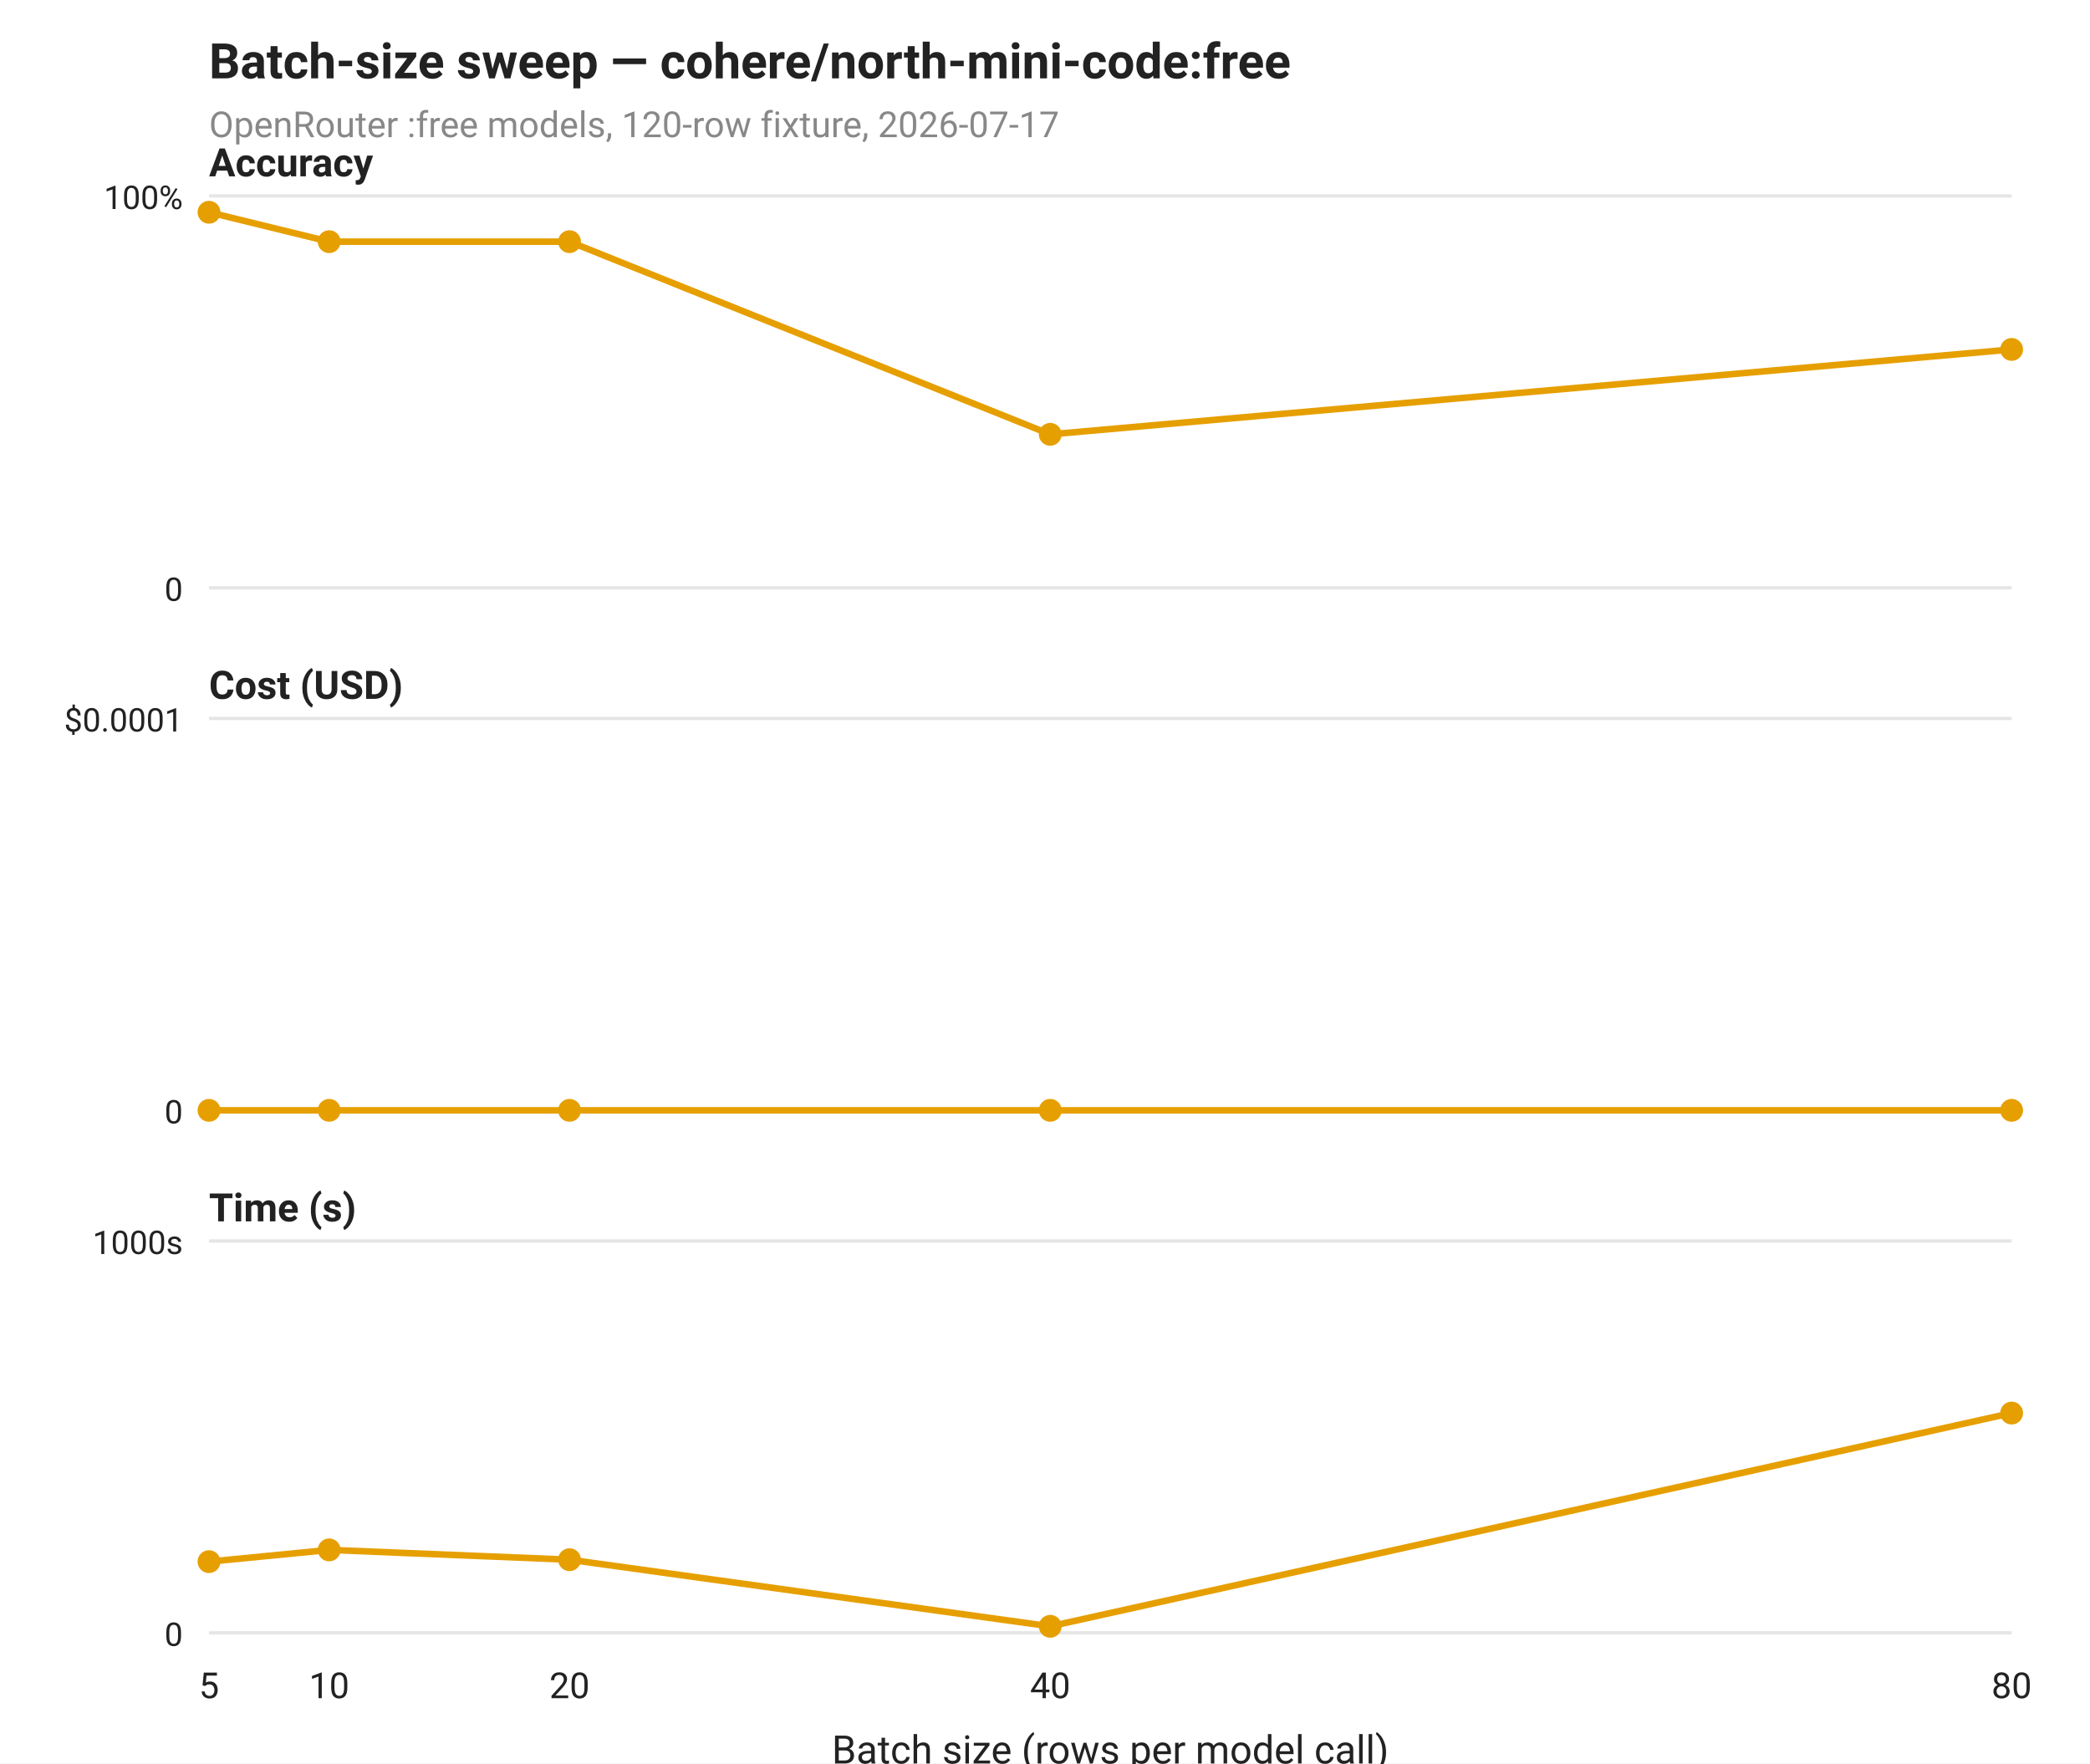
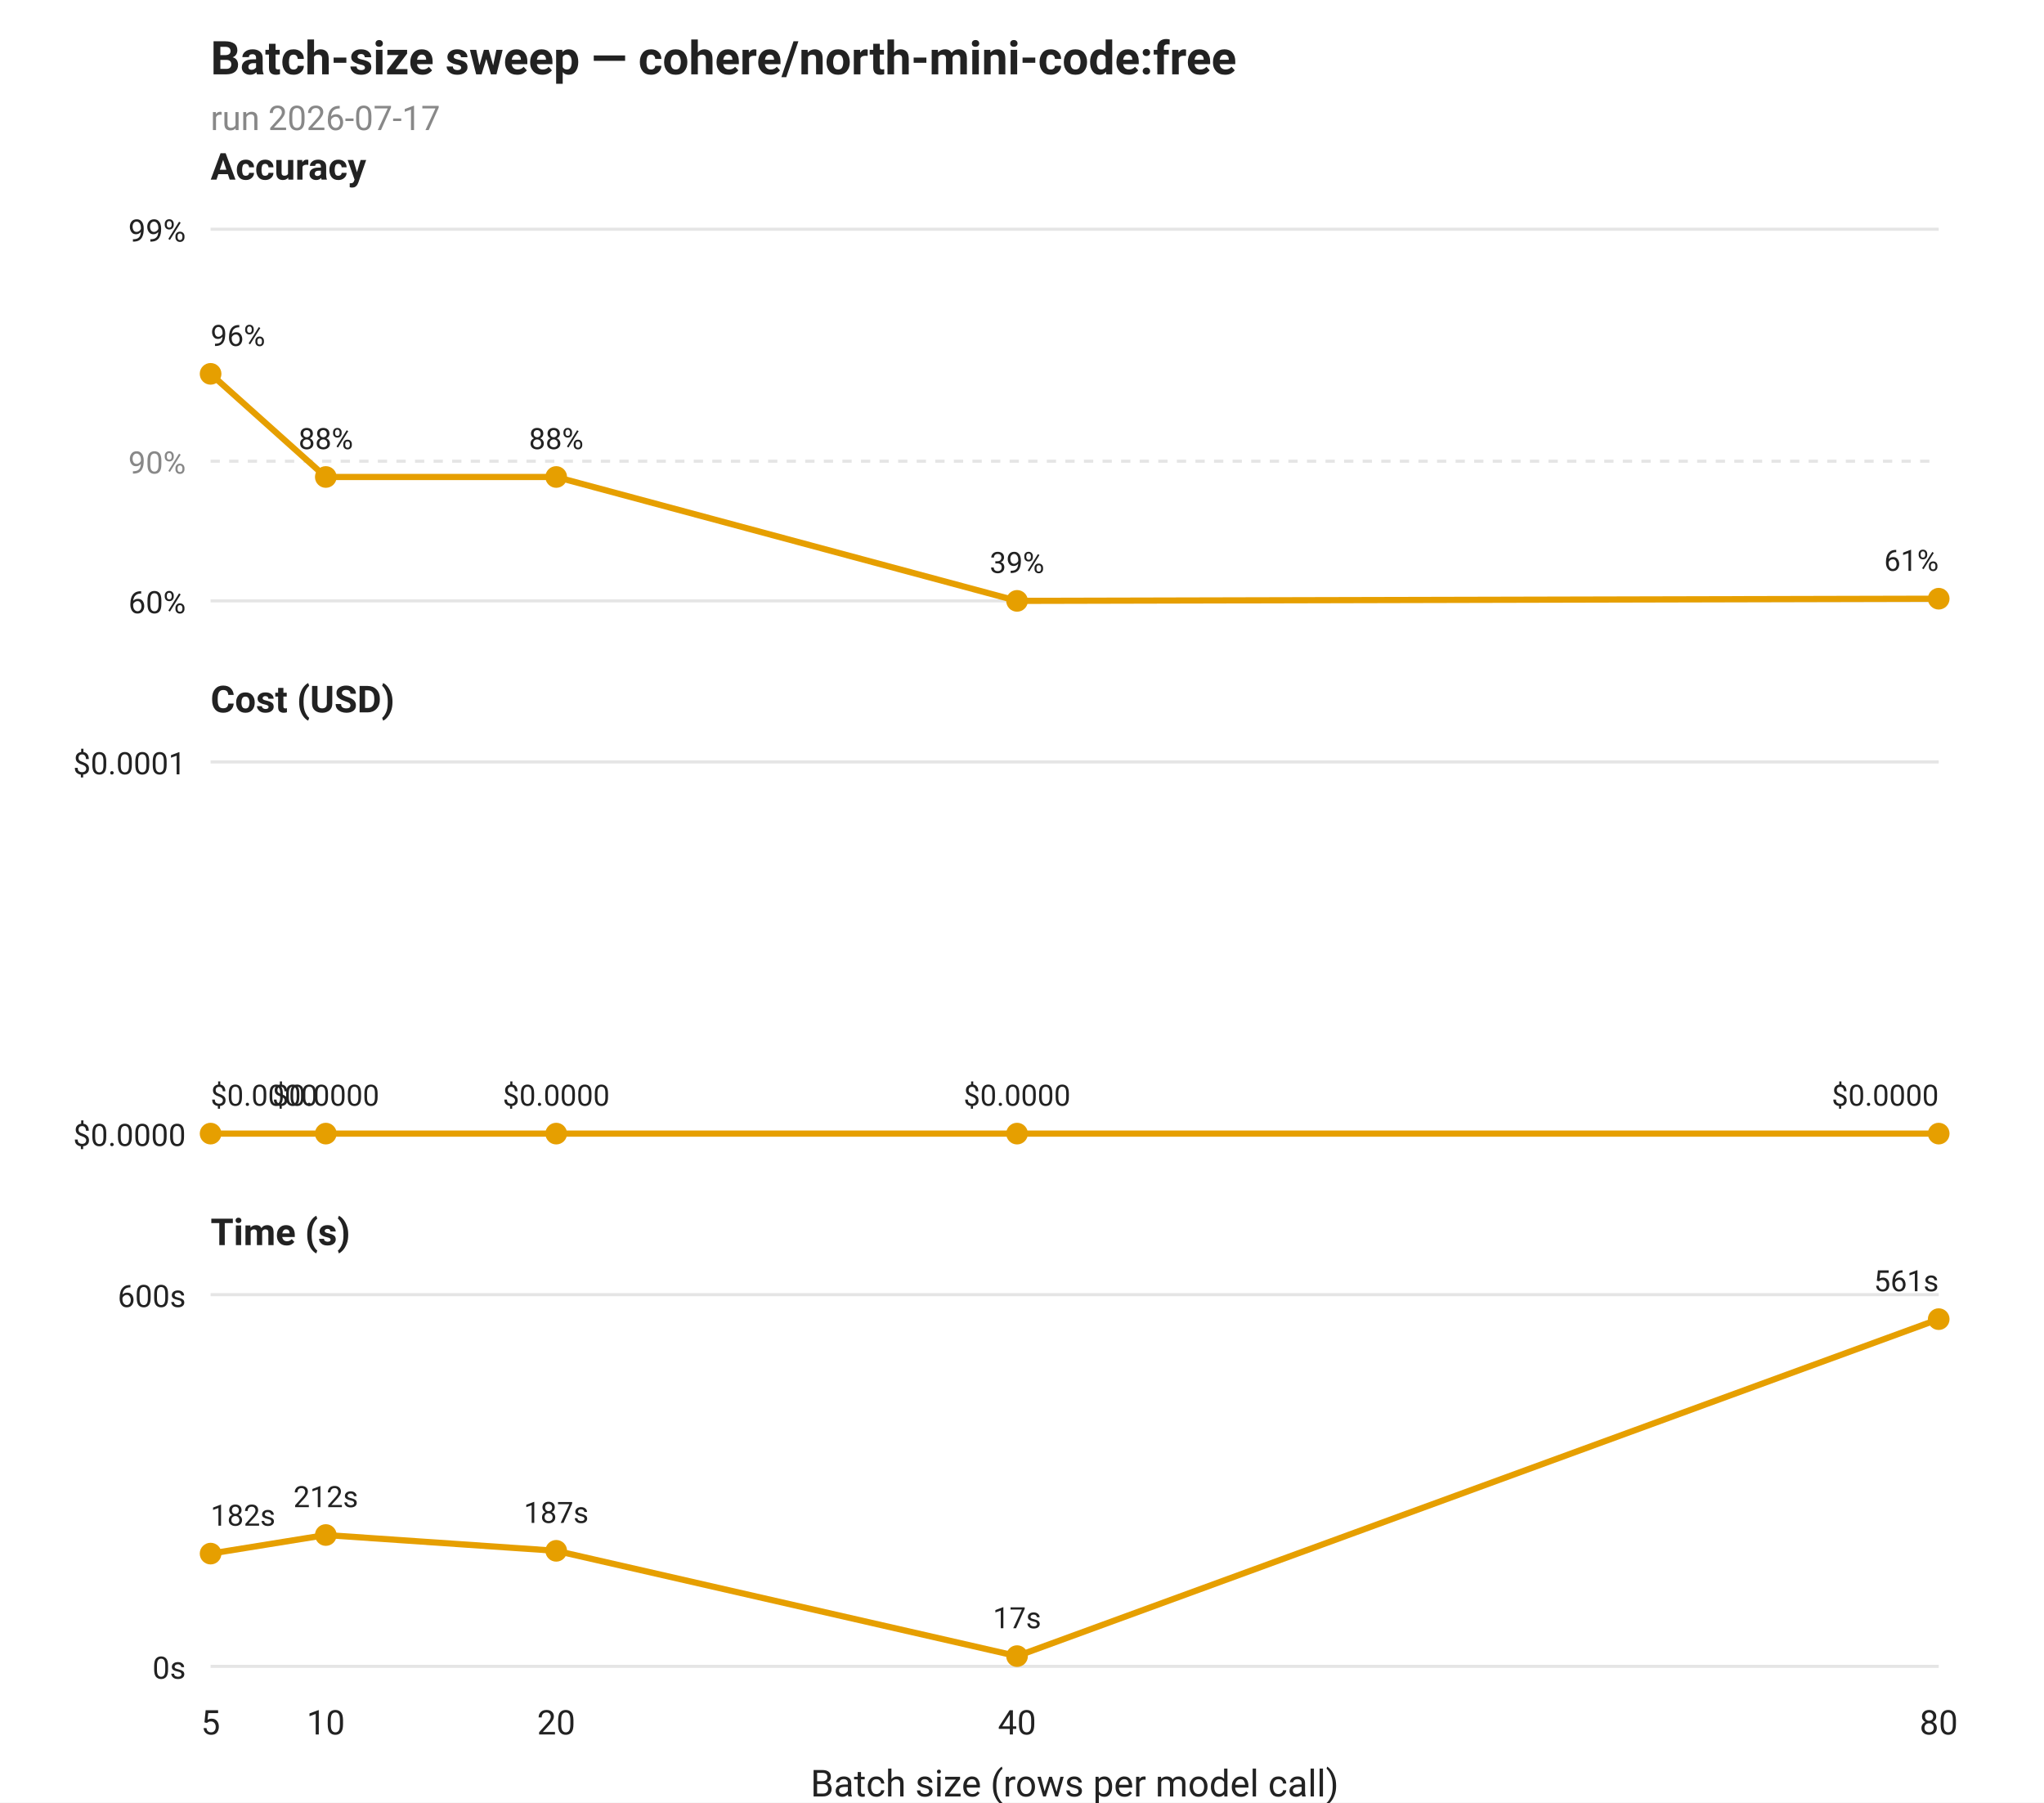
- <svg xmlns="http://www.w3.org/2000/svg" width="640" height="540" viewBox="0 0 640 540" font-family="system-ui, -apple-system, Segoe UI, Roboto, sans-serif">
-   <rect width="640" height="540" fill="#ffffff" />
-   <text x="64" y="24" font-size="15" font-weight="600" fill="#222222">Batch-size sweep — cohere/north-mini-code:free</text>
-   <text x="64" y="42" font-size="11" fill="#888888">OpenRouter :free models, 120-row fixture, 2026-07-17</text>
-   <text x="64" y="54" font-size="12" font-weight="600" fill="#222222">Accuracy</text>
-   <line x1="64" y1="60" x2="616" y2="60" stroke="#e5e5e5" />
-   <line x1="64" y1="180" x2="616" y2="180" stroke="#e5e5e5" />
-   <text x="56" y="64" font-size="10" text-anchor="end" fill="#222222">100%</text>
-   <text x="56" y="184" font-size="10" text-anchor="end" fill="#222222">0</text>
-   <polyline points="64.0,65.0 100.8,74.0 174.4,74.0 321.6,133.0 616.0,107.0" fill="none" stroke="#E69F00" stroke-width="2" />
-   <circle cx="64.0" cy="65.0" r="3.5" fill="#E69F00" />
-   <circle cx="100.8" cy="74.0" r="3.5" fill="#E69F00" />
-   <circle cx="174.4" cy="74.0" r="3.5" fill="#E69F00" />
-   <circle cx="321.6" cy="133.0" r="3.5" fill="#E69F00" />
-   <circle cx="616.0" cy="107.0" r="3.5" fill="#E69F00" />
-   <text x="64" y="214" font-size="12" font-weight="600" fill="#222222">Cost (USD)</text>
-   <line x1="64" y1="220" x2="616" y2="220" stroke="#e5e5e5" />
-   <line x1="64" y1="340" x2="616" y2="340" stroke="#e5e5e5" />
-   <text x="56" y="224" font-size="10" text-anchor="end" fill="#222222">$0.0001</text>
-   <text x="56" y="344" font-size="10" text-anchor="end" fill="#222222">0</text>
-   <polyline points="64.0,340.0 100.8,340.0 174.4,340.0 321.6,340.0 616.0,340.0" fill="none" stroke="#E69F00" stroke-width="2" />
-   <circle cx="64.0" cy="340.0" r="3.5" fill="#E69F00" />
-   <circle cx="100.8" cy="340.0" r="3.5" fill="#E69F00" />
-   <circle cx="174.4" cy="340.0" r="3.5" fill="#E69F00" />
-   <circle cx="321.6" cy="340.0" r="3.5" fill="#E69F00" />
-   <circle cx="616.0" cy="340.0" r="3.5" fill="#E69F00" />
-   <text x="64" y="374" font-size="12" font-weight="600" fill="#222222">Time (s)</text>
-   <line x1="64" y1="380" x2="616" y2="380" stroke="#e5e5e5" />
-   <line x1="64" y1="500" x2="616" y2="500" stroke="#e5e5e5" />
-   <text x="56" y="384" font-size="10" text-anchor="end" fill="#222222">1000s</text>
-   <text x="56" y="504" font-size="10" text-anchor="end" fill="#222222">0</text>
-   <polyline points="64.0,478.2 100.8,474.6 174.4,477.6 321.6,498.0 616.0,432.7" fill="none" stroke="#E69F00" stroke-width="2" />
-   <circle cx="64.0" cy="478.2" r="3.5" fill="#E69F00" />
-   <circle cx="100.8" cy="474.6" r="3.5" fill="#E69F00" />
-   <circle cx="174.4" cy="477.6" r="3.5" fill="#E69F00" />
-   <circle cx="321.6" cy="498.0" r="3.5" fill="#E69F00" />
-   <circle cx="616.0" cy="432.7" r="3.5" fill="#E69F00" />
-   <text x="64.0" y="520" font-size="11" text-anchor="middle" fill="#222222">5</text>
-   <text x="100.8" y="520" font-size="11" text-anchor="middle" fill="#222222">10</text>
-   <text x="174.4" y="520" font-size="11" text-anchor="middle" fill="#222222">20</text>
-   <text x="321.6" y="520" font-size="11" text-anchor="middle" fill="#222222">40</text>
-   <text x="616.0" y="520" font-size="11" text-anchor="middle" fill="#222222">80</text>
-   <text x="340" y="540" font-size="12" text-anchor="middle" fill="#222222">Batch size (rows per model call)</text>
+ <svg xmlns="http://www.w3.org/2000/svg" width="660" height="582" viewBox="0 0 660 582" font-family="system-ui, -apple-system, Segoe UI, Roboto, sans-serif">
+   <rect width="660" height="582" fill="#ffffff" />
+   <text x="68" y="24" font-size="15" font-weight="600" fill="#222222">Batch-size sweep — cohere/north-mini-code:free</text>
+   <text x="68" y="42" font-size="11" fill="#888888">run 2026-07-17</text>
+   <text x="68" y="58" font-size="12" font-weight="600" fill="#222222">Accuracy</text>
+   <line x1="68" y1="74" x2="626" y2="74" stroke="#e5e5e5" />
+   <line x1="68" y1="194" x2="626" y2="194" stroke="#e5e5e5" />
+   <text x="60" y="78" font-size="10" text-anchor="end" fill="#222222">99%</text>
+   <text x="60" y="198" font-size="10" text-anchor="end" fill="#222222">60%</text>
+   <line x1="68" y1="148.9" x2="626" y2="148.9" stroke="#e5e5e5" stroke-dasharray="3 3" />
+   <text x="60" y="152.9" font-size="10" text-anchor="end" fill="#888888">90%</text>
+   <polyline points="68.0,120.7 105.2,154.0 179.6,154.0 328.4,194.0 626.0,193.3" fill="none" stroke="#E69F00" stroke-width="2" />
+   <circle cx="68.0" cy="120.7" r="3.5" fill="#E69F00" />
+   <text x="68.0" y="111.7" font-size="9.5" text-anchor="start" fill="#222222">96%</text>
+   <circle cx="105.2" cy="154.0" r="3.5" fill="#E69F00" />
+   <text x="105.2" y="145.0" font-size="9.5" text-anchor="middle" fill="#222222">88%</text>
+   <circle cx="179.6" cy="154.0" r="3.5" fill="#E69F00" />
+   <text x="179.6" y="145.0" font-size="9.5" text-anchor="middle" fill="#222222">88%</text>
+   <circle cx="328.4" cy="194.0" r="3.5" fill="#E69F00" />
+   <text x="328.4" y="185.0" font-size="9.5" text-anchor="middle" fill="#222222">39%</text>
+   <circle cx="626.0" cy="193.3" r="3.5" fill="#E69F00" />
+   <text x="626.0" y="184.3" font-size="9.5" text-anchor="end" fill="#222222">61%</text>
+   <text x="68" y="230" font-size="12" font-weight="600" fill="#222222">Cost (USD)</text>
+   <line x1="68" y1="246" x2="626" y2="246" stroke="#e5e5e5" />
+   <line x1="68" y1="366" x2="626" y2="366" stroke="#e5e5e5" />
+   <text x="60" y="250" font-size="10" text-anchor="end" fill="#222222">$0.0001</text>
+   <text x="60" y="370" font-size="10" text-anchor="end" fill="#222222">$0.0000</text>
+   <polyline points="68.0,366.0 105.2,366.0 179.6,366.0 328.4,366.0 626.0,366.0" fill="none" stroke="#E69F00" stroke-width="2" />
+   <circle cx="68.0" cy="366.0" r="3.5" fill="#E69F00" />
+   <text x="68.0" y="357.0" font-size="9.5" text-anchor="start" fill="#222222">$0.0000</text>
+   <circle cx="105.2" cy="366.0" r="3.5" fill="#E69F00" />
+   <text x="105.2" y="357.0" font-size="9.5" text-anchor="middle" fill="#222222">$0.0000</text>
+   <circle cx="179.6" cy="366.0" r="3.5" fill="#E69F00" />
+   <text x="179.6" y="357.0" font-size="9.5" text-anchor="middle" fill="#222222">$0.0000</text>
+   <circle cx="328.4" cy="366.0" r="3.5" fill="#E69F00" />
+   <text x="328.4" y="357.0" font-size="9.5" text-anchor="middle" fill="#222222">$0.0000</text>
+   <circle cx="626.0" cy="366.0" r="3.5" fill="#E69F00" />
+   <text x="626.0" y="357.0" font-size="9.5" text-anchor="end" fill="#222222">$0.0000</text>
+   <text x="68" y="402" font-size="12" font-weight="600" fill="#222222">Time (s)</text>
+   <line x1="68" y1="418" x2="626" y2="418" stroke="#e5e5e5" />
+   <line x1="68" y1="538" x2="626" y2="538" stroke="#e5e5e5" />
+   <text x="60" y="422" font-size="10" text-anchor="end" fill="#222222">600s</text>
+   <text x="60" y="542" font-size="10" text-anchor="end" fill="#222222">0s</text>
+   <polyline points="68.0,501.6 105.2,495.6 179.6,500.7 328.4,534.7 626.0,425.9" fill="none" stroke="#E69F00" stroke-width="2" />
+   <circle cx="68.0" cy="501.6" r="3.5" fill="#E69F00" />
+   <text x="68.0" y="492.6" font-size="9.5" text-anchor="start" fill="#222222">182s</text>
+   <circle cx="105.2" cy="495.6" r="3.5" fill="#E69F00" />
+   <text x="105.2" y="486.6" font-size="9.5" text-anchor="middle" fill="#222222">212s</text>
+   <circle cx="179.6" cy="500.7" r="3.5" fill="#E69F00" />
+   <text x="179.6" y="491.7" font-size="9.5" text-anchor="middle" fill="#222222">187s</text>
+   <circle cx="328.4" cy="534.7" r="3.5" fill="#E69F00" />
+   <text x="328.4" y="525.7" font-size="9.5" text-anchor="middle" fill="#222222">17s</text>
+   <circle cx="626.0" cy="425.9" r="3.5" fill="#E69F00" />
+   <text x="626.0" y="416.9" font-size="9.5" text-anchor="end" fill="#222222">561s</text>
+   <text x="68.0" y="560" font-size="11" text-anchor="middle" fill="#222222">5</text>
+   <text x="105.2" y="560" font-size="11" text-anchor="middle" fill="#222222">10</text>
+   <text x="179.6" y="560" font-size="11" text-anchor="middle" fill="#222222">20</text>
+   <text x="328.4" y="560" font-size="11" text-anchor="middle" fill="#222222">40</text>
+   <text x="626.0" y="560" font-size="11" text-anchor="middle" fill="#222222">80</text>
+   <text x="347" y="580" font-size="12" text-anchor="middle" fill="#222222">Batch size (rows per model call)</text>
</svg>
